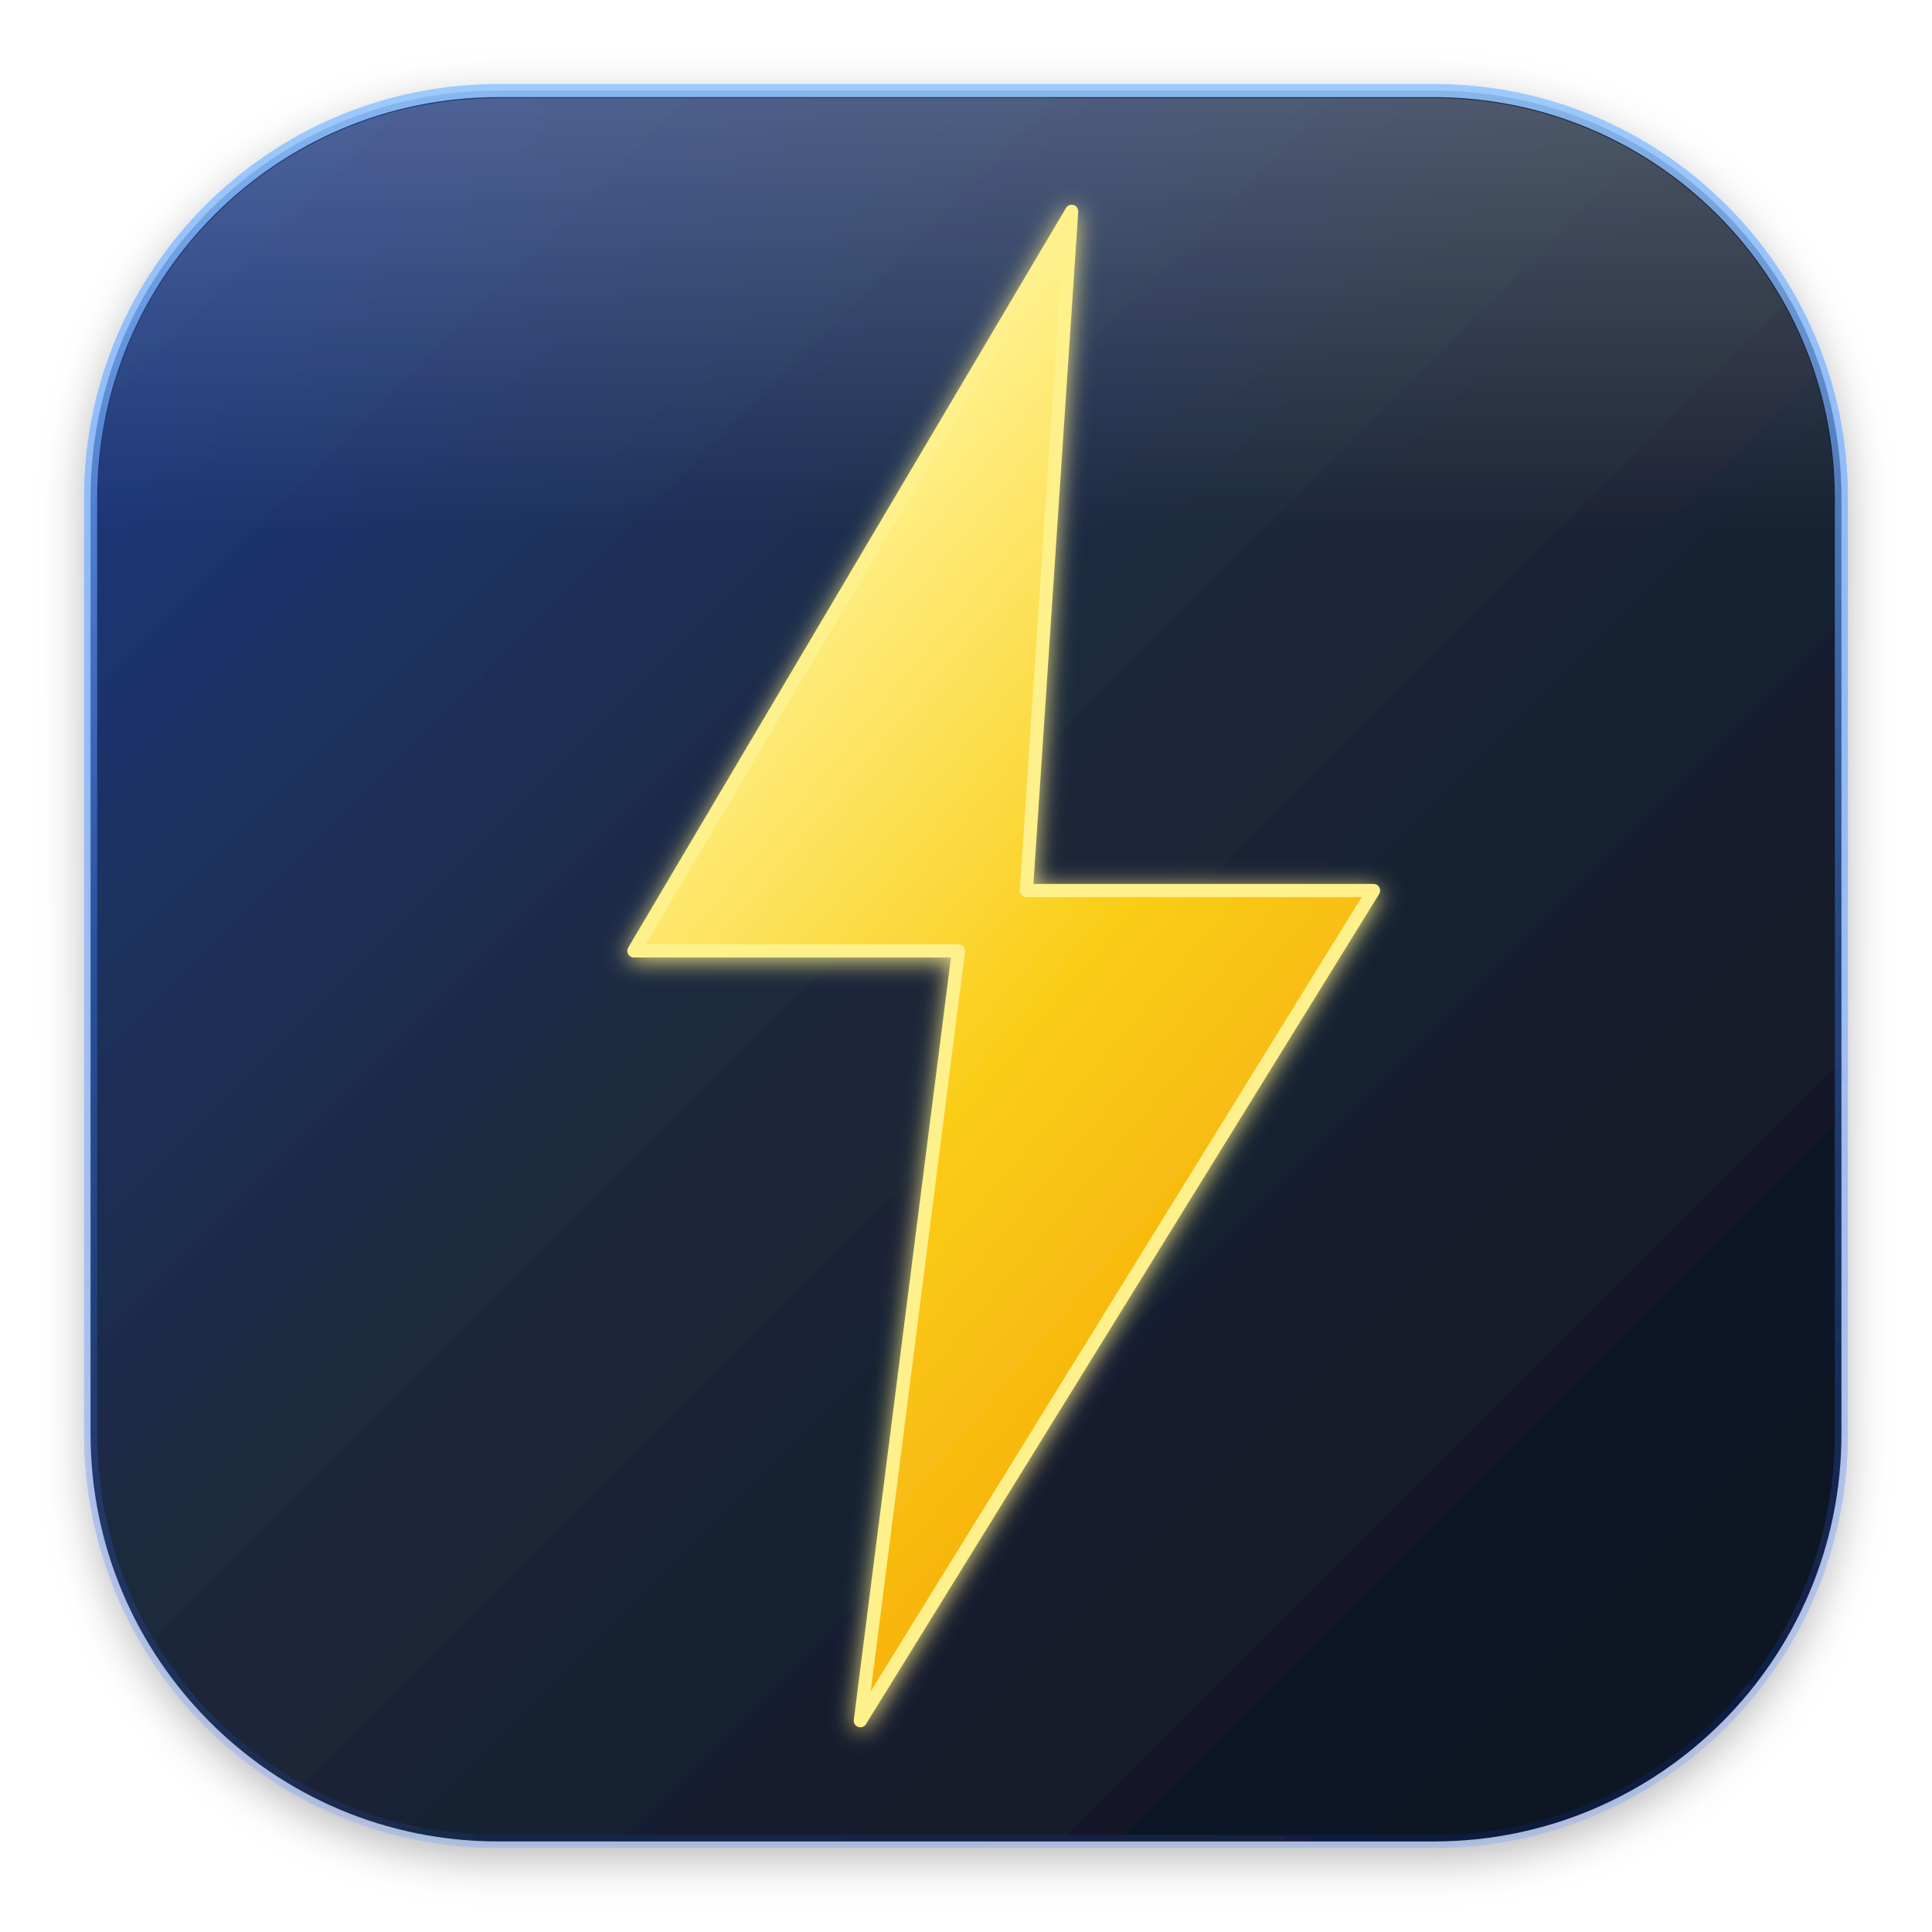
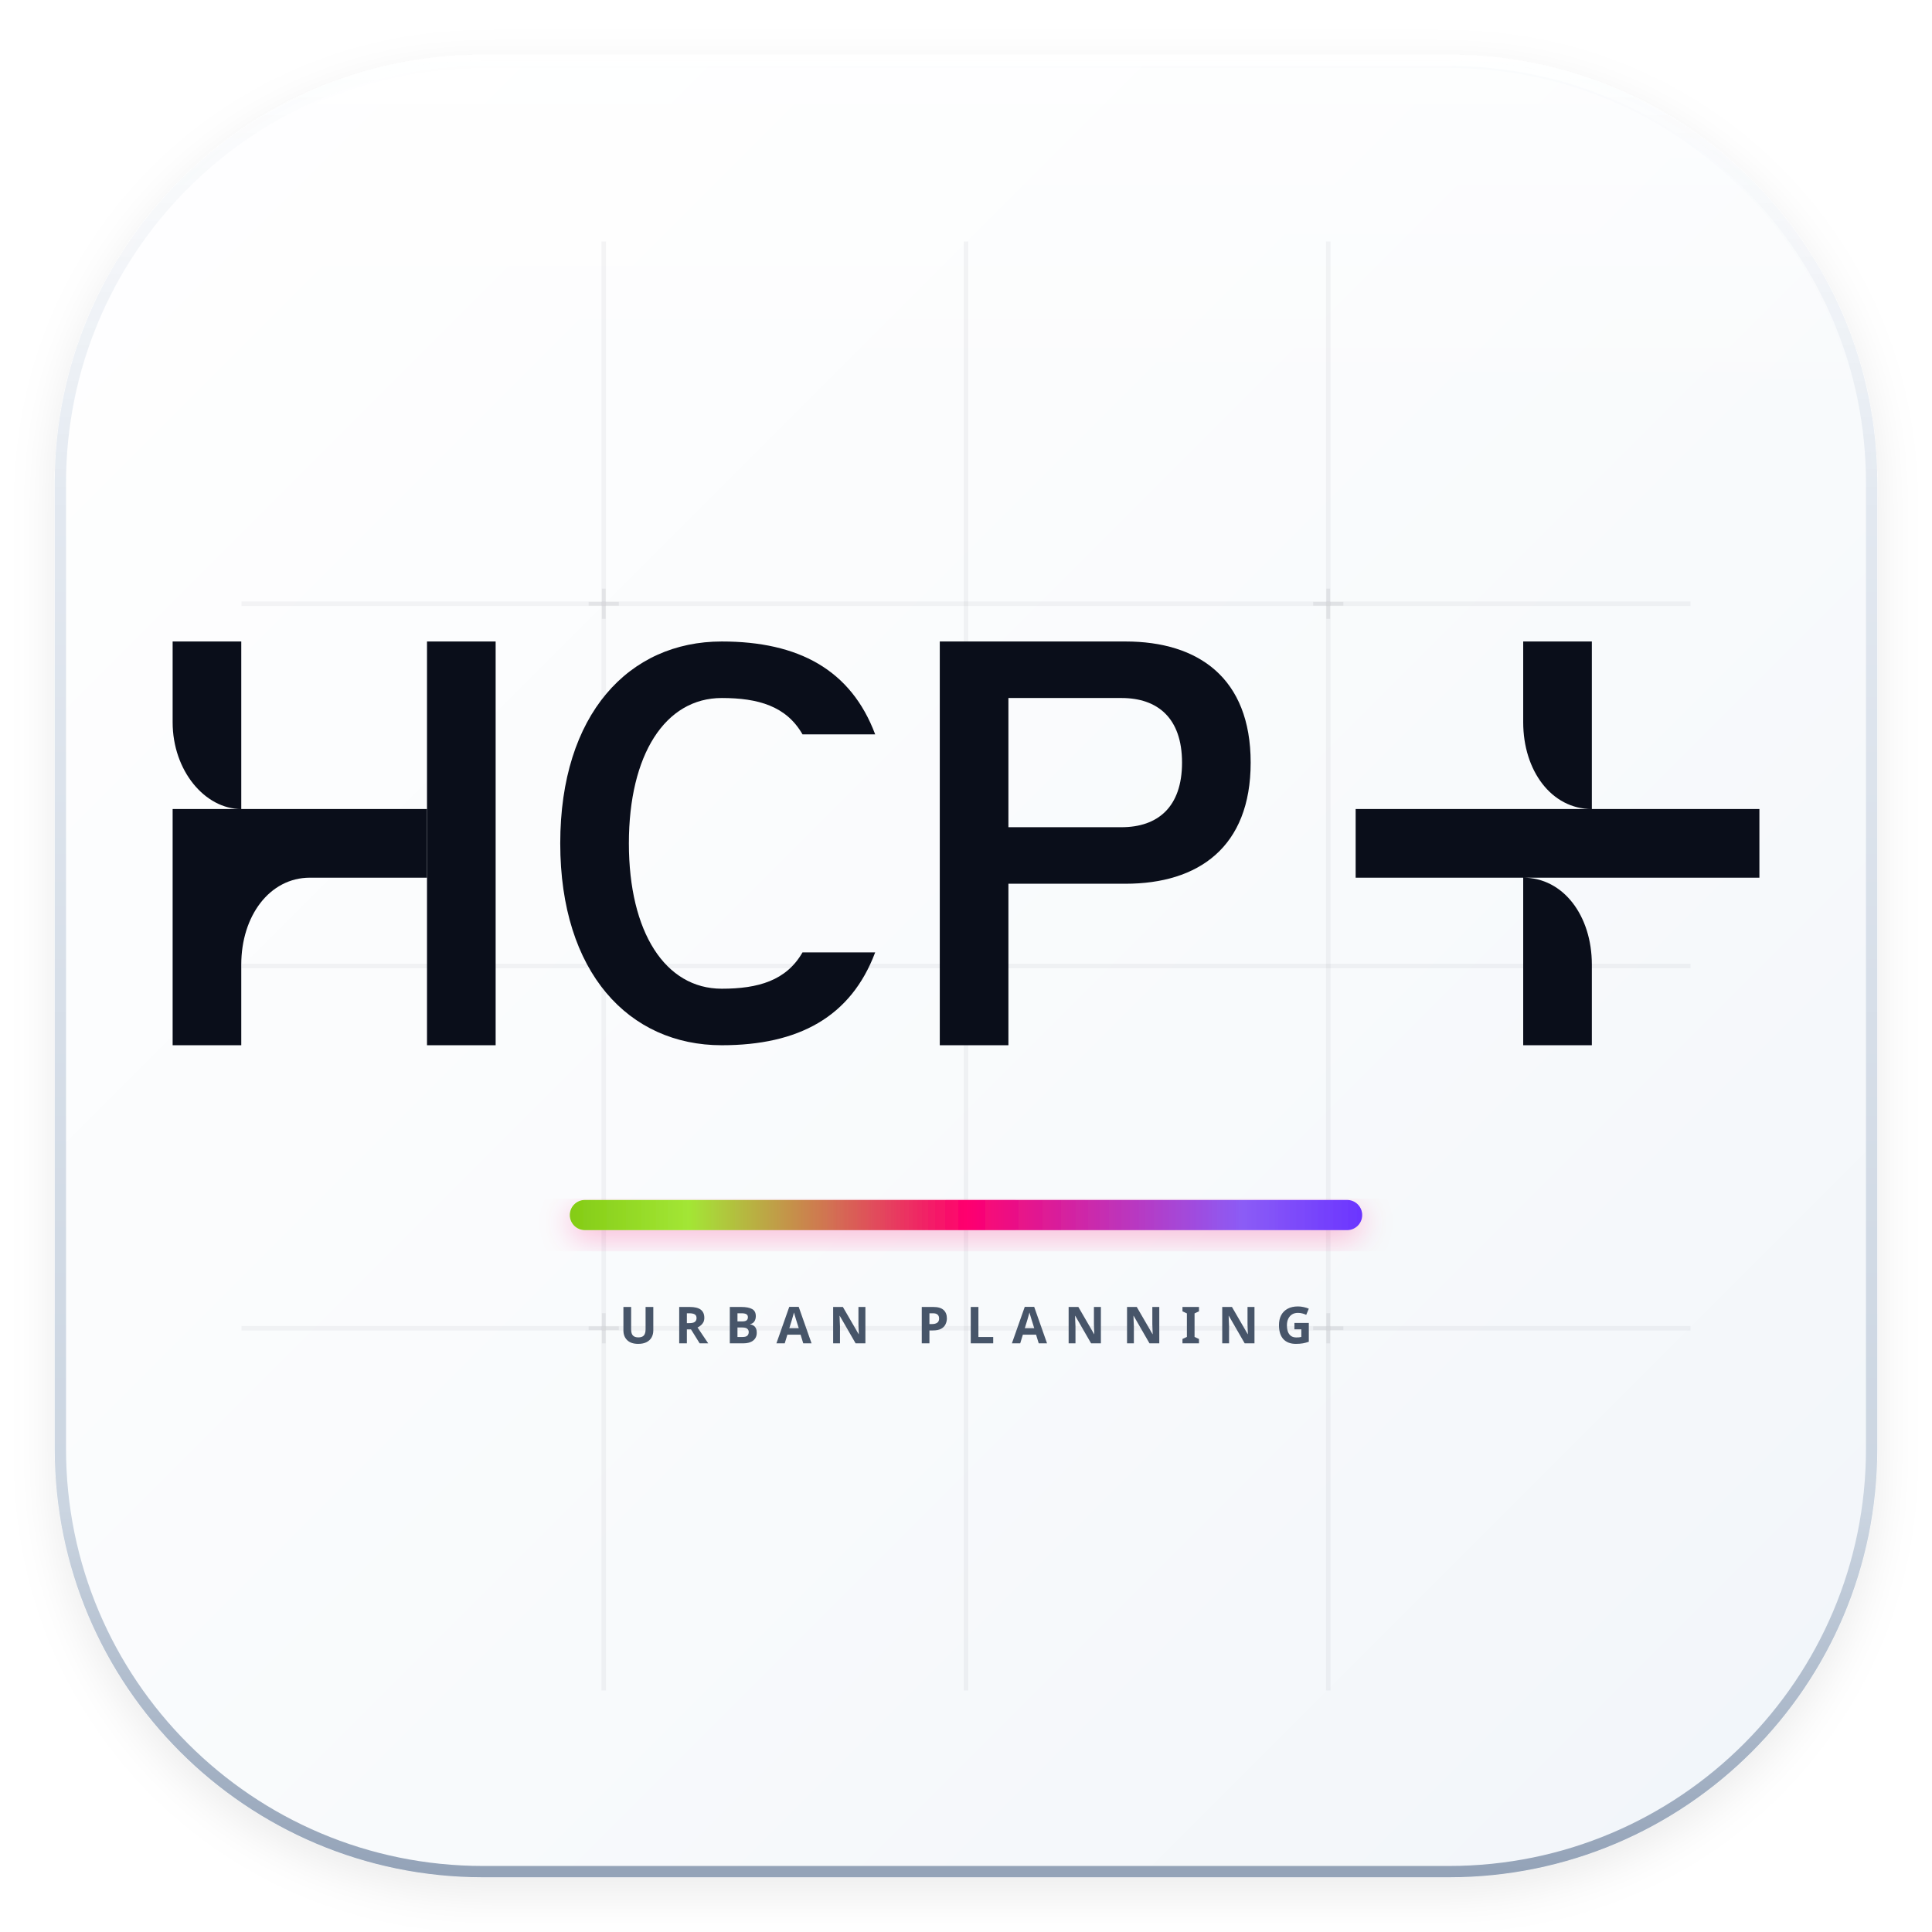
<svg xmlns="http://www.w3.org/2000/svg" viewBox="0 0 512 512" width="512" height="512">
  <defs>
    <linearGradient id="bgGrad" x1="0%" y1="0%" x2="100%" y2="100%">
-       <stop offset="0%" stop-color="#1E3A8A" />
-       <stop offset="45%" stop-color="#1E293B" />
-       <stop offset="100%" stop-color="#0A0F1D" />
+       <stop offset="0%" stop-color="#FFFFFF" />
+       <stop offset="60%" stop-color="#F8FAFC" />
+       <stop offset="100%" stop-color="#F1F5F9" />
    </linearGradient>
    <linearGradient id="borderGrad" x1="0%" y1="0%" x2="0%" y2="100%">
-       <stop offset="0%" stop-color="#93C5FD" stop-opacity="0.9" />
-       <stop offset="50%" stop-color="#3B82F6" stop-opacity="0.4" />
-       <stop offset="100%" stop-color="#1D4ED8" stop-opacity="0.15" />
+       <stop offset="0%" stop-color="#FFFFFF" stop-opacity="0.9" />
+       <stop offset="25%" stop-color="#E2E8F0" />
+       <stop offset="80%" stop-color="#CBD5E1" />
+       <stop offset="100%" stop-color="#94A3B8" />
    </linearGradient>
    <linearGradient id="innerGlow" x1="0%" y1="0%" x2="0%" y2="100%">
-       <stop offset="0%" stop-color="#FFFFFF" stop-opacity="0.22" />
-       <stop offset="50%" stop-color="#FFFFFF" stop-opacity="0" />
+       <stop offset="0%" stop-color="#FFFFFF" stop-opacity="0.8" />
+       <stop offset="40%" stop-color="#FFFFFF" stop-opacity="0" />
    </linearGradient>
-     <linearGradient id="boltGrad" x1="20%" y1="0%" x2="80%" y2="100%">
-       <stop offset="0%" stop-color="#FFFFFF" />
-       <stop offset="18%" stop-color="#FEF08A" />
-       <stop offset="55%" stop-color="#FACC15" />
-       <stop offset="100%" stop-color="#F59E0B" />
+     <linearGradient id="triadGrad" x1="0%" y1="0%" x2="100%" y2="0%">
+       <stop offset="0%" stop-color="#84CC16" />
+       <stop offset="15%" stop-color="#A3E635" />
+       <stop offset="50%" stop-color="#FF006E" />
+       <stop offset="85%" stop-color="#8B5CF6" />
+       <stop offset="100%" stop-color="#6B35FF" />
    </linearGradient>
    <filter id="iconDepthShadow" x="-12%" y="-12%" width="124%" height="128%">
-       <feDropShadow dx="0" dy="16" stdDeviation="18" flood-color="#000000" flood-opacity="0.5" />
-       <feDropShadow dx="0" dy="4" stdDeviation="6" flood-color="#000000" flood-opacity="0.3" />
+       <feDropShadow dx="0" dy="16" stdDeviation="20" flood-color="#0F172A" flood-opacity="0.14" />
+       <feDropShadow dx="0" dy="4" stdDeviation="6" flood-color="#0F172A" flood-opacity="0.08" />
    </filter>
-     <filter id="boltGlow" x="-25%" y="-25%" width="150%" height="150%">
-       <feDropShadow dx="0" dy="6" stdDeviation="10" flood-color="#F59E0B" flood-opacity="0.55" />
-       <feDropShadow dx="0" dy="1" stdDeviation="3" flood-color="#FEF08A" flood-opacity="0.9" />
+     <filter id="triadGlow" x="-10%" y="-30%" width="120%" height="200%">
+       <feDropShadow dx="0" dy="2" stdDeviation="4" flood-color="#FF006E" flood-opacity="0.28" />
    </filter>
  </defs>
-   <rect x="24" y="24" width="464" height="464" rx="108" fill="url(#bgGrad)" stroke="url(#borderGrad)" stroke-width="3.5" filter="url(#iconDepthShadow)" />
-   <rect x="26" y="26" width="460" height="230" rx="106" fill="url(#innerGlow)" pointer-events="none" />
-   <path d="M 284,56            L 168,252            L 254,252            L 228,456            L 364,236            L 272,236            Z" fill="url(#boltGrad)" filter="url(#boltGlow)" stroke="#FEF08A" stroke-width="3.5" stroke-linejoin="round" />
+   <rect x="16" y="16" width="480" height="480" rx="112" fill="url(#bgGrad)" stroke="url(#borderGrad)" stroke-width="3" filter="url(#iconDepthShadow)" />
+   <rect x="18" y="18" width="476" height="238" rx="110" fill="url(#innerGlow)" opacity="0.7" pointer-events="none" />
+   <g stroke="#0F172A" stroke-opacity="0.04" stroke-width="1.2">
+     <line x1="64" y1="160" x2="448" y2="160" />
+     <line x1="64" y1="256" x2="448" y2="256" />
+     <line x1="64" y1="352" x2="448" y2="352" />
+     <line x1="160" y1="64" x2="160" y2="448" />
+     <line x1="256" y1="64" x2="256" y2="448" />
+     <line x1="352" y1="64" x2="352" y2="448" />
+   </g>
+   <g stroke="#0F172A" stroke-opacity="0.07" stroke-width="1">
+     <path d="M 156 160 H 164 M 160 156 V 164" />
+     <path d="M 348 160 H 356 M 352 156 V 164" />
+     <path d="M 156 352 H 164 M 160 348 V 356" />
+     <path d="M 348 352 H 356 M 352 348 V 356" />
+   </g>
+   <g transform="translate(45.75, 170) scale(0.535)" fill="#0A0E1A">
+     <g transform="translate(0, 0)">
+       <path d="M 0,0 H 34 V 83 H 126 V 117 H 68 C 48,117 34,136 34,160 V 200 H 0 V 83 H 34 C 16,83 0,64 0,40 Z" />
+       <path d="M 126,0 H 160 V 200 H 126 Z" />
+     </g>
+     <g transform="translate(192, 0)">
+       <path d="M 156,46 C 144,14 118,0 80,0 C 34,0 0,36 0,100 C 0,164 34,200 80,200 C 118,200 144,186 156,154 H 120 C 112,168 98,172 80,172 C 52,172 34,144 34,100 C 34,56 52,28 80,28 C 98,28 112,32 120,46 Z" />
+     </g>
+     <g transform="translate(380, 0)">
+       <path d="M 0,0 H 92 C 128,0 154,18 154,60 C 154,102 128,120 92,120 H 34 V 200 H 0 Z M 34,28 V 92 H 90 C 108,92 120,82 120,60 C 120,38 108,28 90,28 Z" />
+     </g>
+     <g transform="translate(586, 0)">
+       <path d="M 83,0 H 117 V 83 H 200 V 117 H 83 C 103,117 117,136 117,160 V 200 H 83 V 117 H 0 V 83 H 117 C 97,83 83,64 83,40 Z" />
+     </g>
+   </g>
+   <rect x="151" y="318" width="210" height="8" rx="4" fill="url(#triadGrad)" filter="url(#triadGlow)" />
+   <text x="256" y="356" fill="#475569" font-family="'Segoe UI', -apple-system, BlinkMacSystemFont, sans-serif" font-size="13.5" font-weight="800" letter-spacing="4.5" text-anchor="middle">URBAN PLANNING</text>
</svg>
